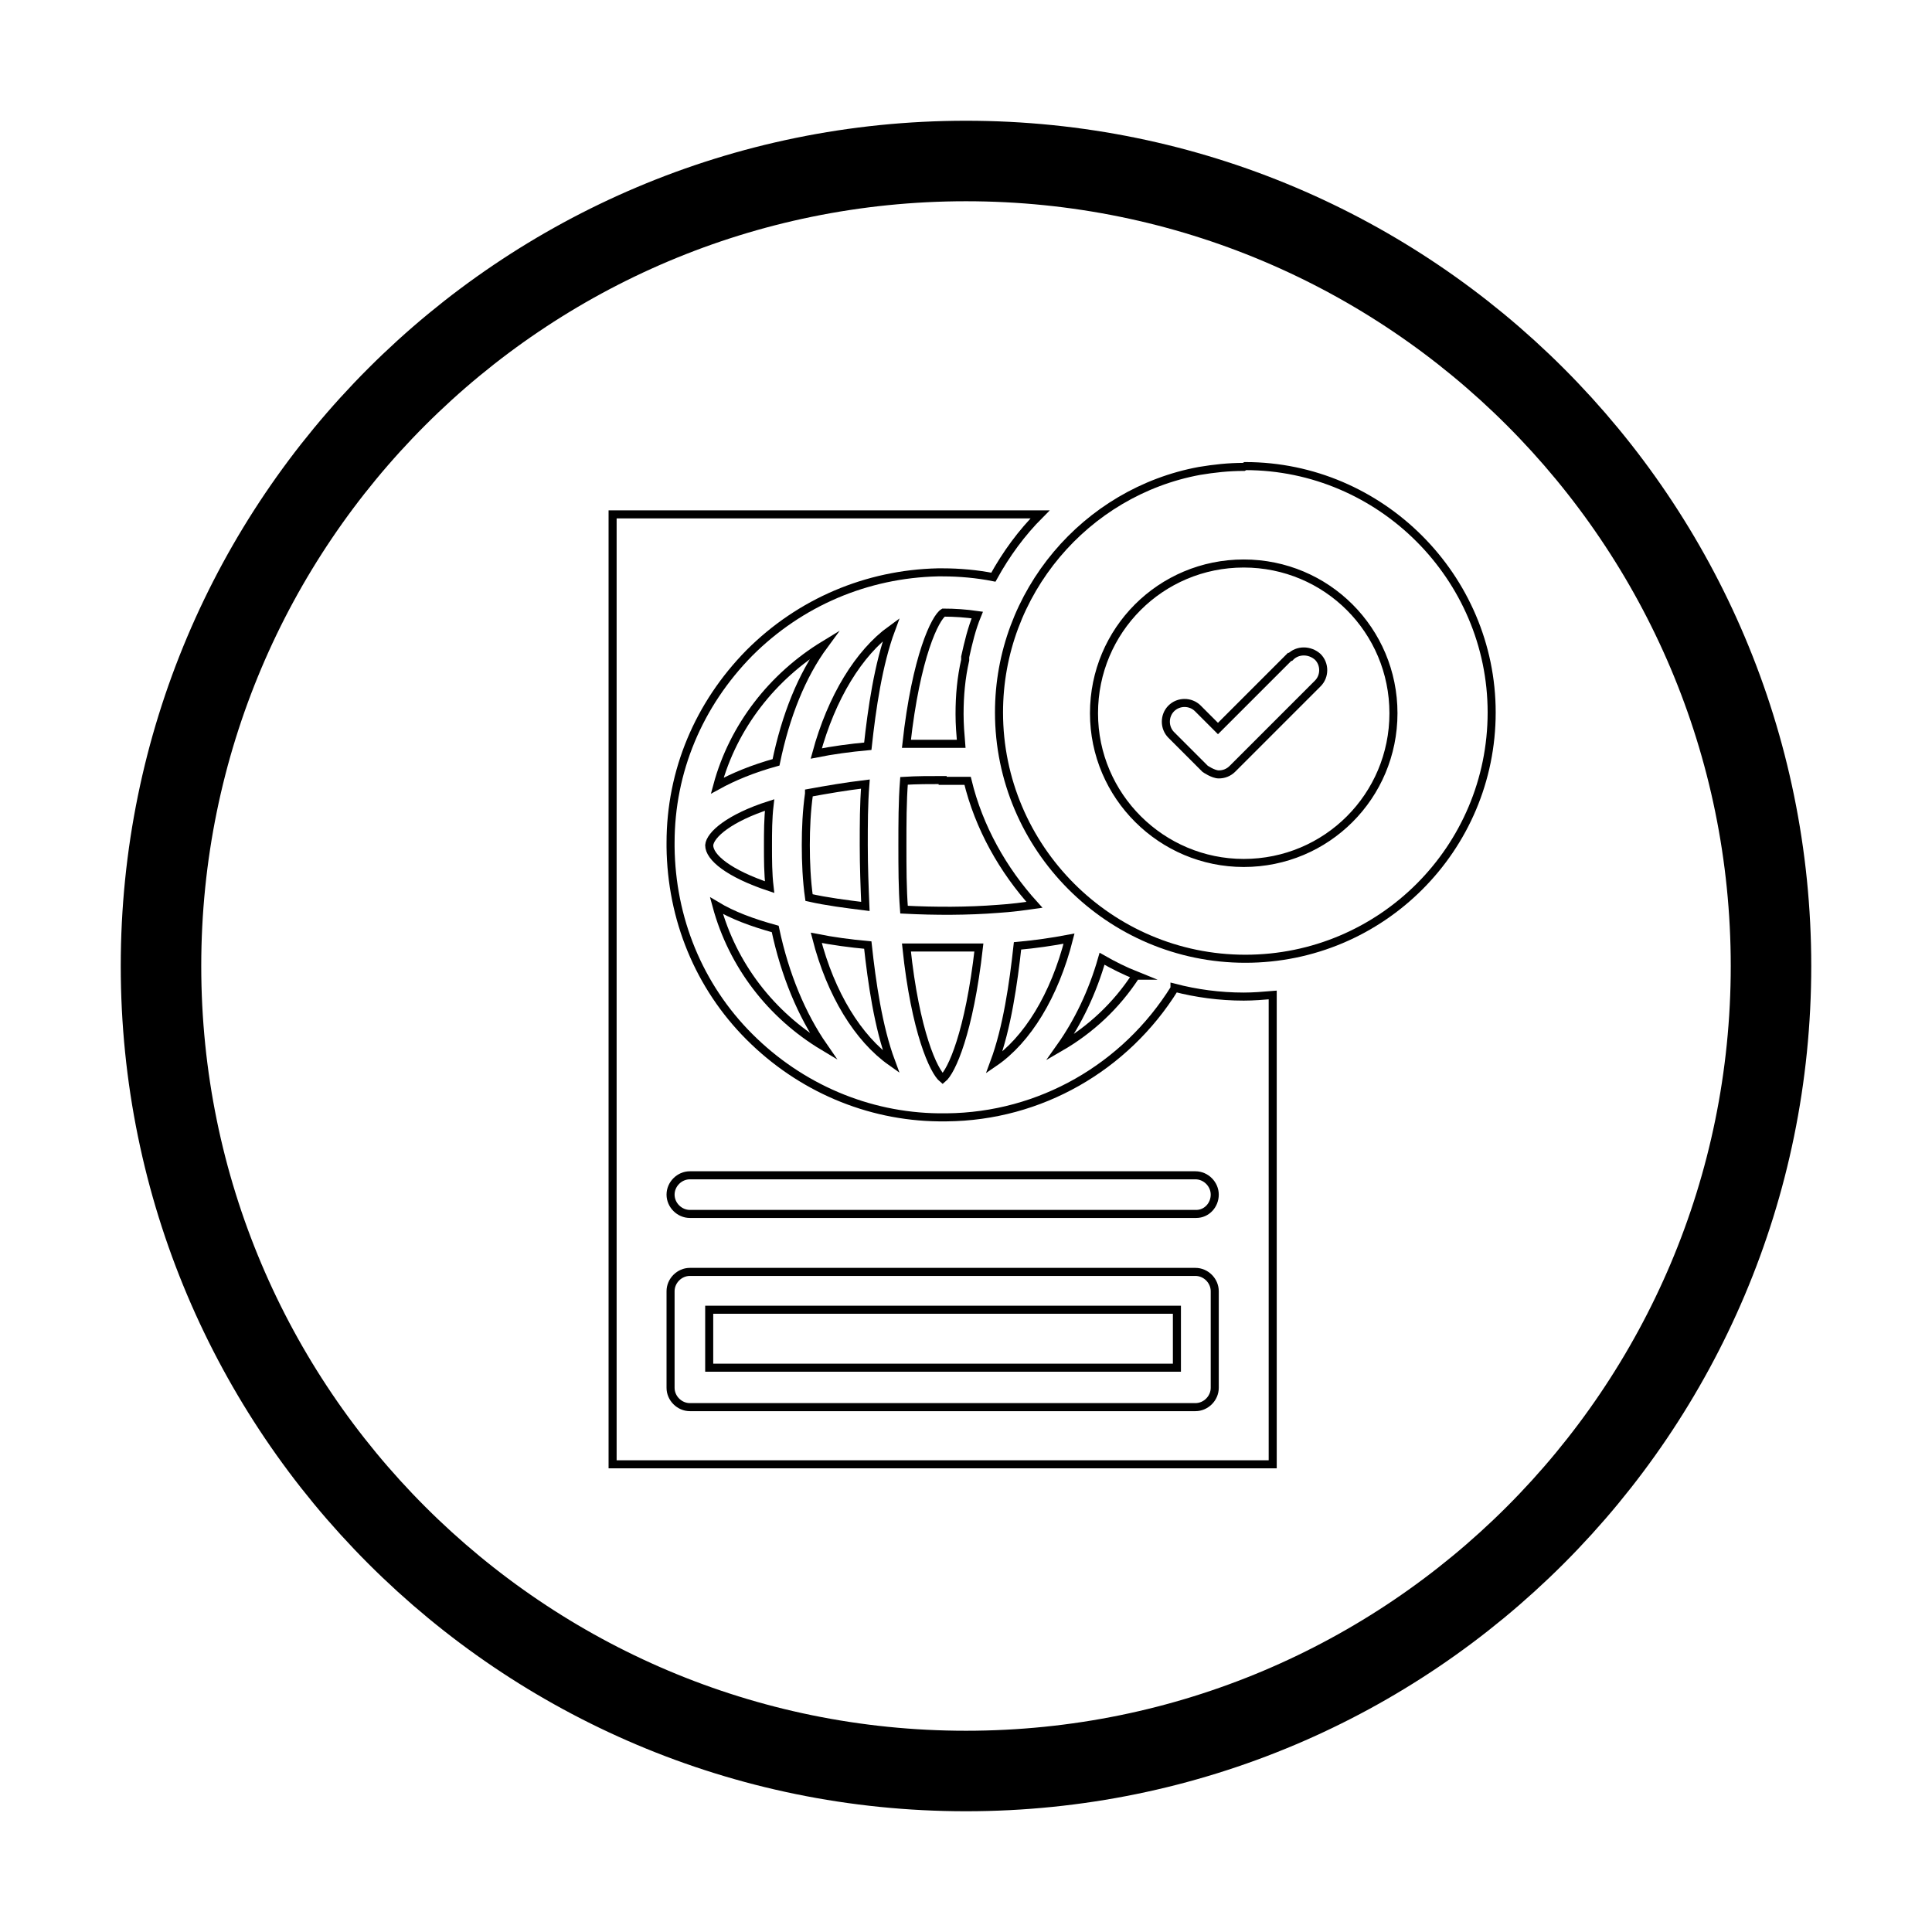
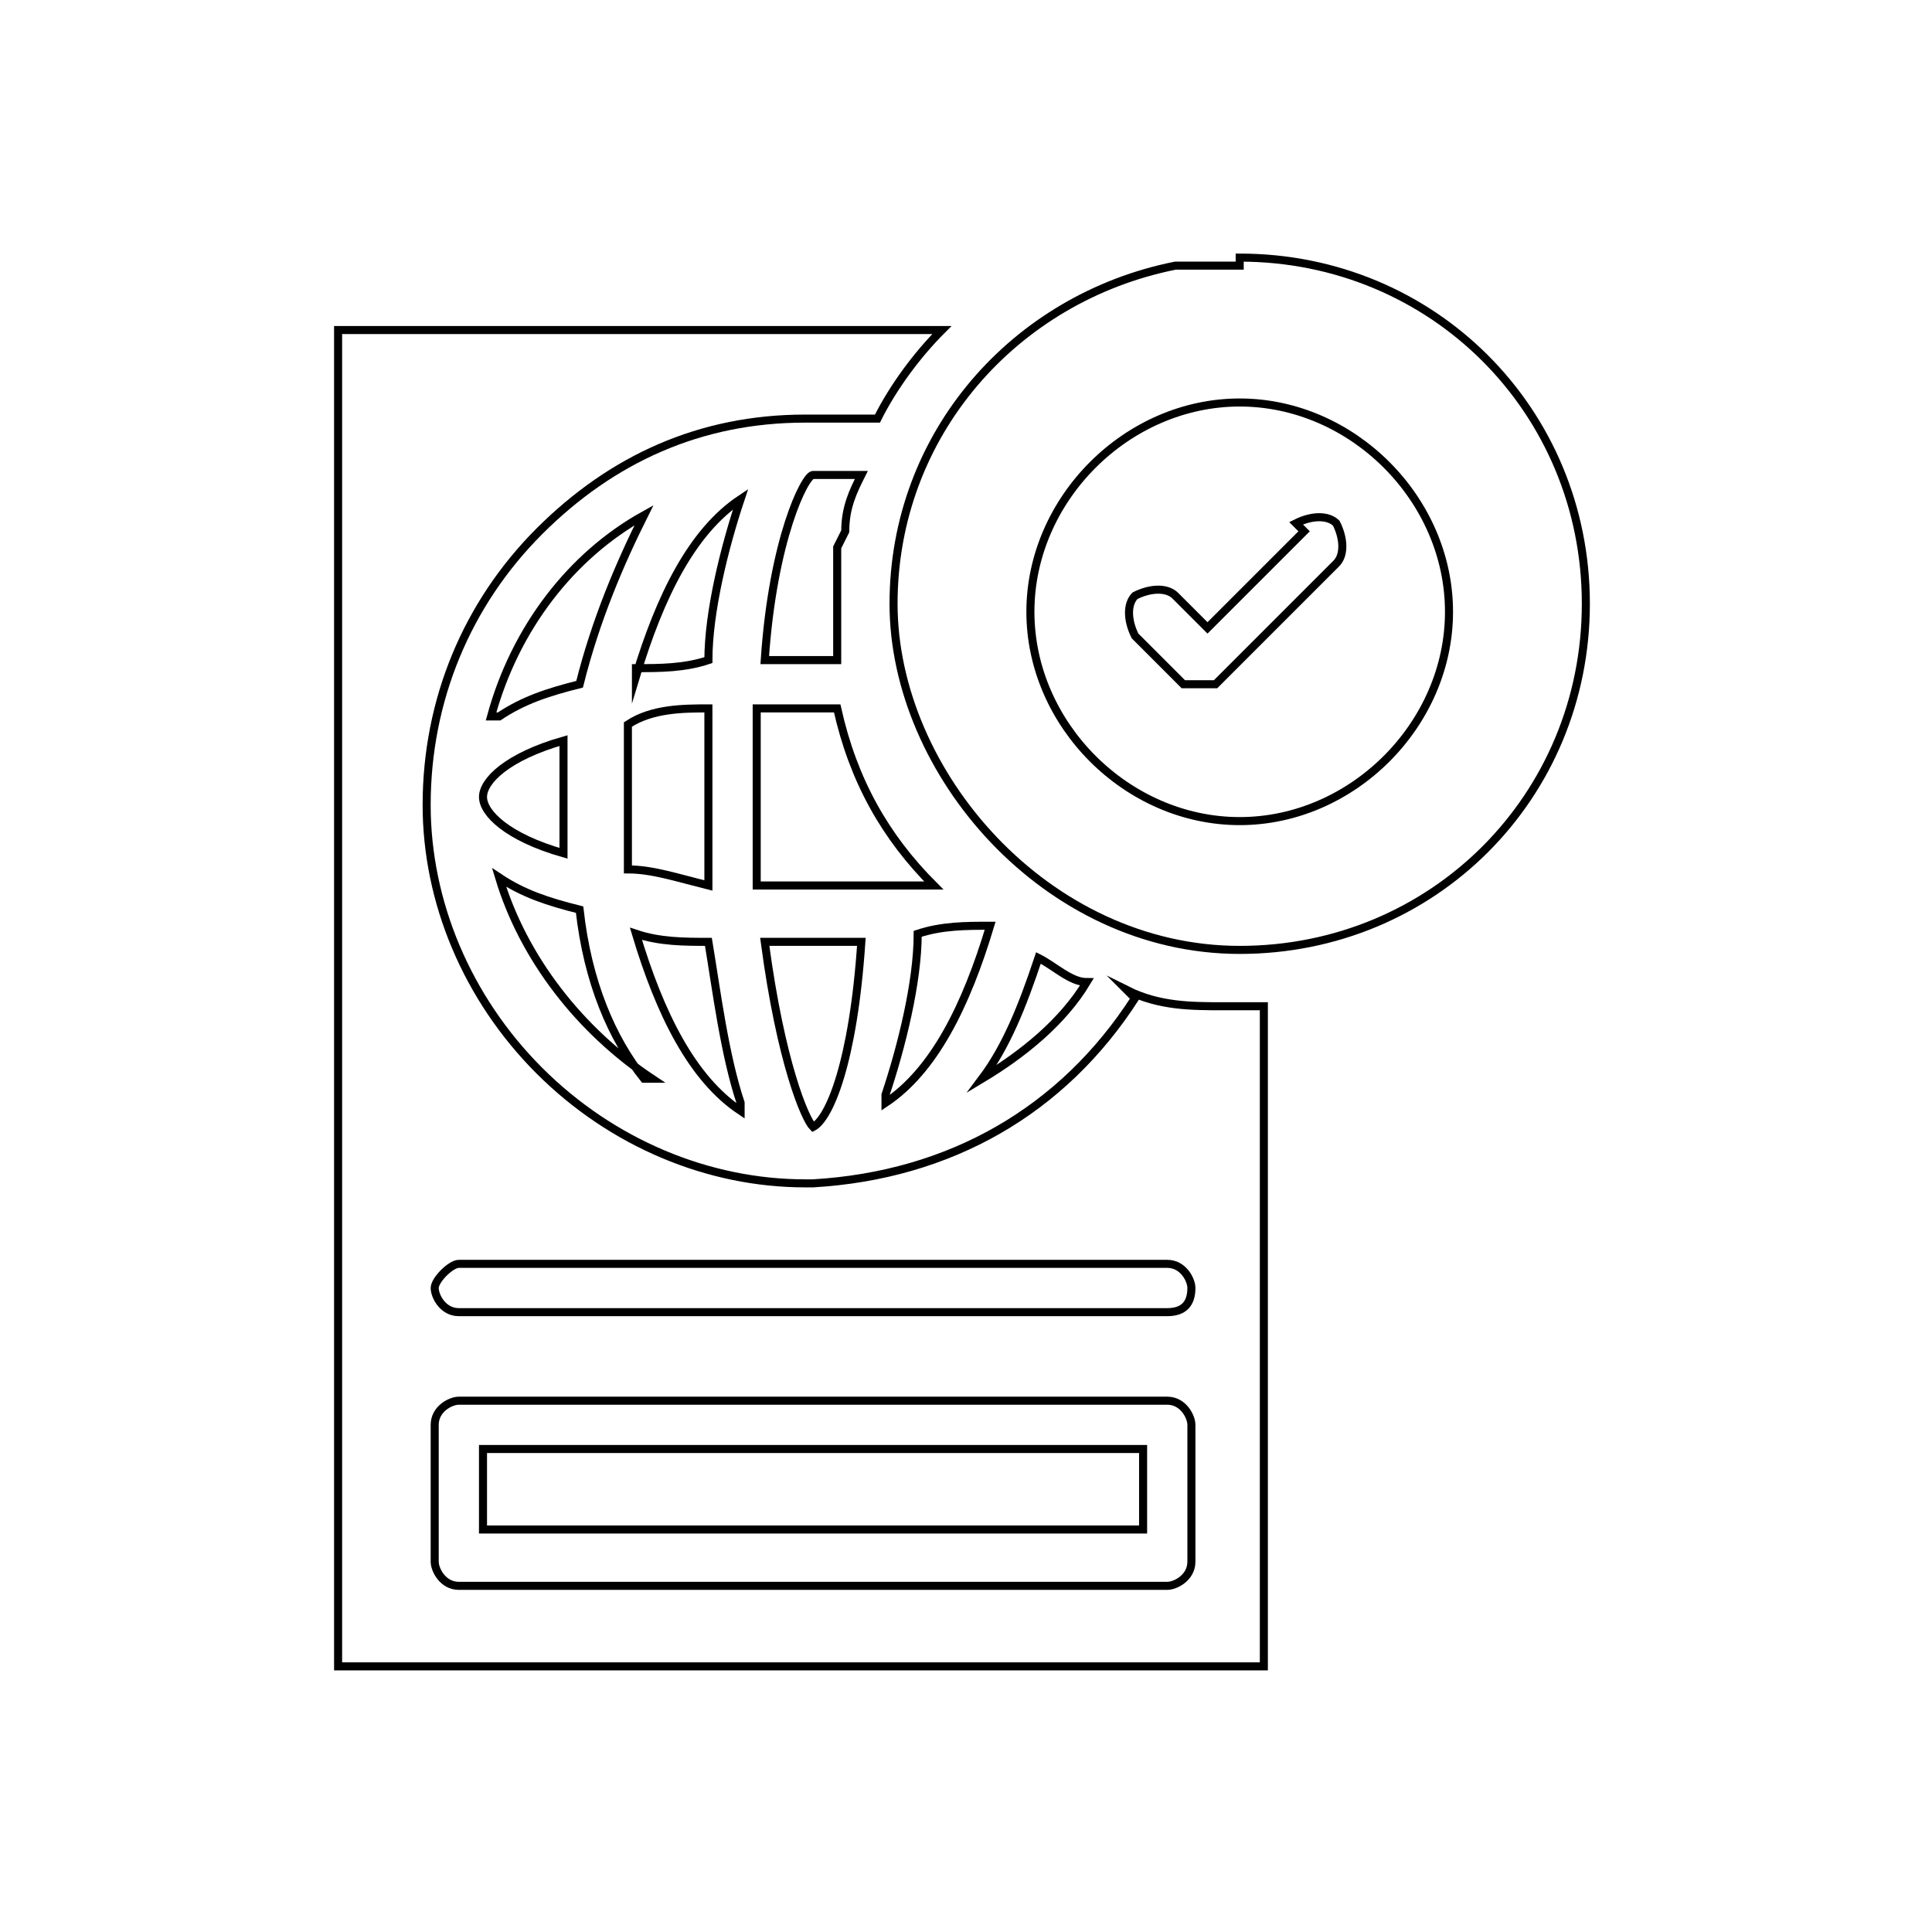
- <svg xmlns="http://www.w3.org/2000/svg" version="1.1" viewBox="0 0 24 24">
+ <svg xmlns="http://www.w3.org/2000/svg" id="Layer_1" version="1.1" viewBox="0 0 24 24">
  <defs>
    <style>
-       .cls-1 {
-         stroke-linecap: round;
-         stroke-linejoin: round;
-       }
- 
-       .cls-1, .cls-2 {
+       .st0 {
        fill: none;
        stroke: #000;
-       }
- 
-       .cls-2 {
        stroke-miterlimit: 10;
        stroke-width: .1px;
      }
    </style>
  </defs>
-   <g>
-     <g id="Layer_1">
-       <circle class="cls-1" cx="12" cy="12" r="10" />
-       <g id="_x31_5983_-_Passport_Approved">
-         <g>
-           <path class="cls-2" d="M10.14,9.36c.2-.04.42-.07.64-.09.05-.46.13-1.02.29-1.45-.4.29-.74.84-.93,1.54h0Z" />
-           <path class="cls-2" d="M10.05,9.86c-.03.21-.04.43-.04.64s.01.44.04.65c.22.05.46.08.7.11-.01-.24-.02-.5-.02-.76s0-.51.02-.76c-.25.03-.48.07-.7.11h0Z" />
-           <path class="cls-2" d="M8.91,9.76c.2-.11.44-.21.73-.29.12-.58.32-1.08.6-1.46-.64.39-1.13,1.01-1.33,1.75h0Z" />
-           <path class="cls-2" d="M8.81,10.5h0c0,.15.24.35.75.52-.02-.17-.02-.34-.02-.51s0-.34.02-.51c-.5.16-.74.37-.75.5Z" />
-           <path class="cls-2" d="M10.23,13c-.27-.39-.48-.89-.6-1.46-.29-.08-.53-.17-.73-.29.2.74.68,1.36,1.33,1.75Z" />
-           <path class="cls-2" d="M11.07,13.19c-.16-.43-.24-.99-.29-1.45-.22-.02-.44-.05-.64-.09.18.7.52,1.25.93,1.54h0Z" />
-           <path class="cls-2" d="M11.71,13.4c.11-.09.33-.57.45-1.63-.15,0-.3,0-.45,0s-.3,0-.45,0c.11,1.05.34,1.54.45,1.63Z" />
-           <path class="cls-2" d="M12.35,13.2c.41-.28.75-.83.93-1.54-.21.04-.42.07-.64.09-.05.46-.13,1.02-.29,1.45Z" />
-           <path class="cls-2" d="M14.59,12.28c-.61.98-1.67,1.59-2.83,1.6h-.1c-.88-.01-1.72-.37-2.35-1s-.97-1.47-.98-2.36v-.05c0-.89.35-1.72.98-2.36.63-.63,1.46-.98,2.34-1h.06c.21,0,.43.02.63.06.16-.29.35-.55.58-.78h-5.31v11.8h8.2v-5.83c-.12.01-.24.02-.36.02-.3,0-.59-.04-.86-.11h0ZM15.09,17.24c0,.13-.11.24-.24.24h-6.28c-.13,0-.24-.11-.24-.24v-1.2c0-.13.11-.24.24-.24h6.28c.13,0,.24.11.24.24v1.2ZM14.85,15.08h-6.28c-.13,0-.24-.11-.24-.24s.11-.24.24-.24h6.28c.13,0,.24.11.24.24,0,.13-.1.24-.23.24h0Z" />
-           <path class="cls-2" d="M8.81,16.27h5.81v.72h-5.81v-.72Z" />
-           <path class="cls-2" d="M14.12,12.12c-.15-.06-.29-.13-.43-.21-.12.42-.3.79-.52,1.1.38-.22.7-.52.94-.89Z" />
-           <path class="cls-2" d="M11.71,9.69c-.16,0-.32,0-.48.01-.02.26-.02.53-.02.8s0,.54.02.8c.39.02.79.02,1.17-.01h0c.16-.01.31-.03.45-.05-.39-.43-.69-.96-.83-1.54-.11,0-.21,0-.31,0h0Z" />
-           <path class="cls-2" d="M11.99,8.19s0-.02,0-.03c.04-.18.08-.35.15-.52-.14-.02-.28-.03-.42-.03-.1.06-.34.54-.46,1.63.15,0,.3,0,.45,0,.08,0,.16,0,.23,0-.01-.12-.02-.24-.02-.37,0-.23.02-.45.07-.67t0,0Z" />
-           <path class="cls-2" d="M15.45,5.8c-.19,0-.37.02-.55.05h0c-1.41.26-2.49,1.51-2.49,3,0,1.68,1.37,3.06,3.06,3.06s3.06-1.37,3.06-3.06c0-1.68-1.38-3.06-3.06-3.06h0ZM15.45,10.72c-1.02,0-1.86-.83-1.86-1.86s.83-1.86,1.86-1.86,1.86.83,1.86,1.86-.83,1.86-1.86,1.86Z" />
-           <path class="cls-2" d="M16.02,8.16l-.89.89-.25-.25c-.09-.09-.24-.09-.33,0-.09.09-.09.24,0,.33l.42.42s.1.07.17.07c.06,0,.12-.02.17-.07l1.06-1.06c.09-.09.09-.24,0-.33-.1-.09-.25-.09-.34,0h0Z" />
-         </g>
-       </g>
+   <g id="_x31_5983_-_Passport_Approved">
+     <g>
+       <path class="st0" d="M7.9,8.3c.3,0,.6,0,.9-.1,0-.6.2-1.4.4-2-.6.4-1,1.2-1.3,2.2h0Z" />
+       <path class="st0" d="M7.8,9c0,.3,0,.6,0,.9s0,.6,0,.9c.3,0,.6.1,1,.2,0-.3,0-.7,0-1.1s0-.7,0-1.1c-.3,0-.7,0-1,.2h0Z" />
+       <path class="st0" d="M6.2,8.9c.3-.2.6-.3,1-.4.2-.8.5-1.5.8-2.1-.9.5-1.6,1.4-1.9,2.5h0Z" />
+       <path class="st0" d="M6,9.9h0c0,.2.3.5,1,.7,0-.2,0-.5,0-.7s0-.5,0-.7c-.7.2-1,.5-1,.7Z" />
+       <path class="st0" d="M8,13.4c-.4-.5-.7-1.2-.8-2.1-.4-.1-.7-.2-1-.4.3,1,1,1.9,1.9,2.5Z" />
+       <path class="st0" d="M9.2,13.7c-.2-.6-.3-1.4-.4-2-.3,0-.6,0-.9-.1.3,1,.7,1.8,1.3,2.2h0Z" />
+       <path class="st0" d="M10.1,14c.2-.1.5-.8.6-2.3-.2,0-.4,0-.6,0s-.4,0-.6,0c.2,1.5.5,2.2.6,2.3Z" />
+       <path class="st0" d="M11,13.7c.6-.4,1-1.2,1.3-2.2-.3,0-.6,0-.9.1,0,.6-.2,1.4-.4,2Z" />
+       <path class="st0" d="M14.1,12.4c-.9,1.4-2.3,2.2-4,2.3h-.1c-1.2,0-2.4-.5-3.3-1.4-.9-.9-1.4-2.1-1.4-3.3h0c0-1.3.5-2.5,1.4-3.4.9-.9,2-1.4,3.3-1.4h0c.3,0,.6,0,.9,0,.2-.4.5-.8.8-1.1h-7.5v16.6h11.5v-8.2c-.2,0-.3,0-.5,0-.4,0-.8,0-1.2-.2h0ZM14.8,19.4c0,.2-.2.3-.3.3H5.7c-.2,0-.3-.2-.3-.3v-1.7c0-.2.2-.3.3-.3h8.8c.2,0,.3.2.3.3v1.7ZM14.5,16.3H5.7c-.2,0-.3-.2-.3-.3s.2-.3.3-.3h8.8c.2,0,.3.2.3.3,0,.2-.1.3-.3.3h0Z" />
+       <path class="st0" d="M6,18h8.2v1H6v-1Z" />
+       <path class="st0" d="M13.5,12.2c-.2,0-.4-.2-.6-.3-.2.6-.4,1.1-.7,1.5.5-.3,1-.7,1.3-1.2Z" />
+       <path class="st0" d="M10.1,8.8c-.2,0-.5,0-.7,0,0,.4,0,.7,0,1.1s0,.8,0,1.1c.5,0,1.1,0,1.6,0h0c.2,0,.4,0,.6,0-.6-.6-1-1.3-1.2-2.2-.2,0-.3,0-.4,0h0Z" />
+       <path class="st0" d="M10.5,6.6s0,0,0,0c0-.3.1-.5.2-.7-.2,0-.4,0-.6,0-.1,0-.5.8-.6,2.3.2,0,.4,0,.6,0s.2,0,.3,0c0-.2,0-.3,0-.5,0-.3,0-.6,0-.9t0,0Z" />
+       <path class="st0" d="M15.4,3.3c-.3,0-.5,0-.8,0h0c-2,.4-3.5,2.1-3.5,4.2s1.9,4.3,4.3,4.3,4.3-1.9,4.3-4.3c0-2.4-1.9-4.3-4.3-4.3h0ZM15.4,10.2c-1.4,0-2.6-1.2-2.6-2.6s1.2-2.6,2.6-2.6,2.6,1.2,2.6,2.6-1.2,2.6-2.6,2.6Z" />
+       <path class="st0" d="M16.2,6.6l-1.2,1.2-.4-.4c-.1-.1-.3-.1-.5,0-.1.1-.1.3,0,.5l.6.6c0,0,.1,0,.2,0s.2,0,.2,0l1.5-1.5c.1-.1.1-.3,0-.5-.1-.1-.3-.1-.5,0h0Z" />
    </g>
  </g>
</svg>
